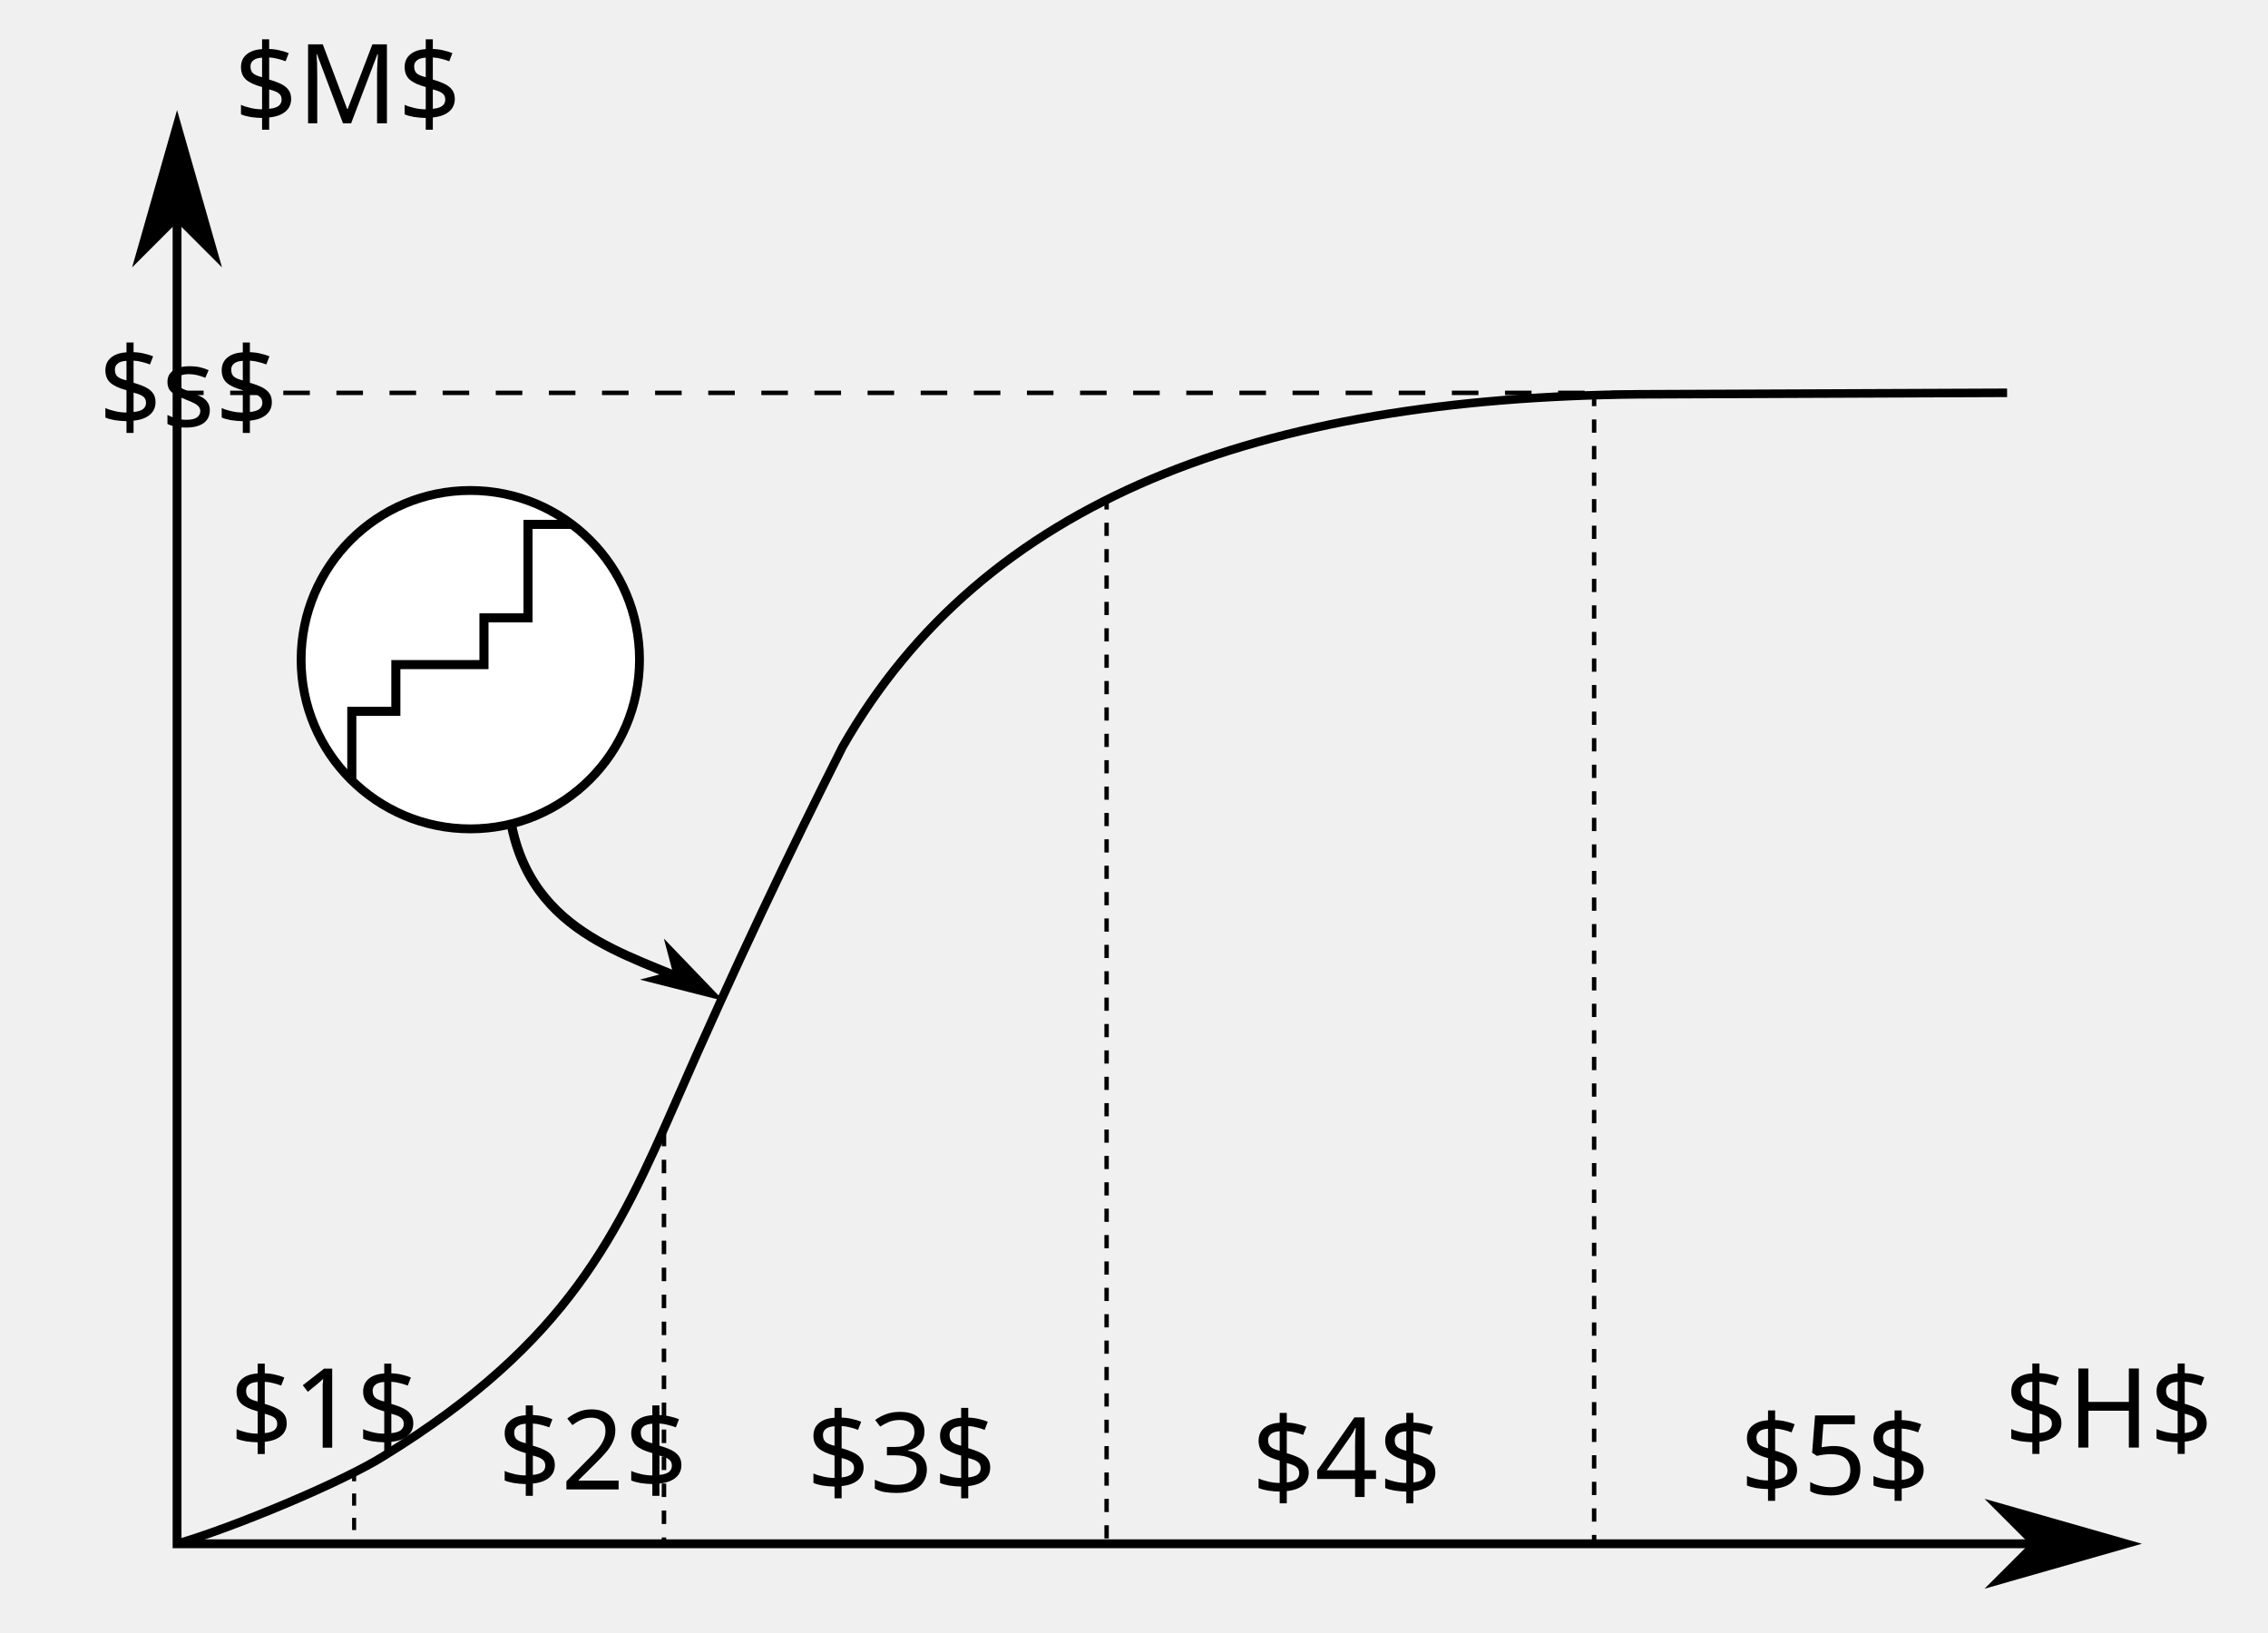
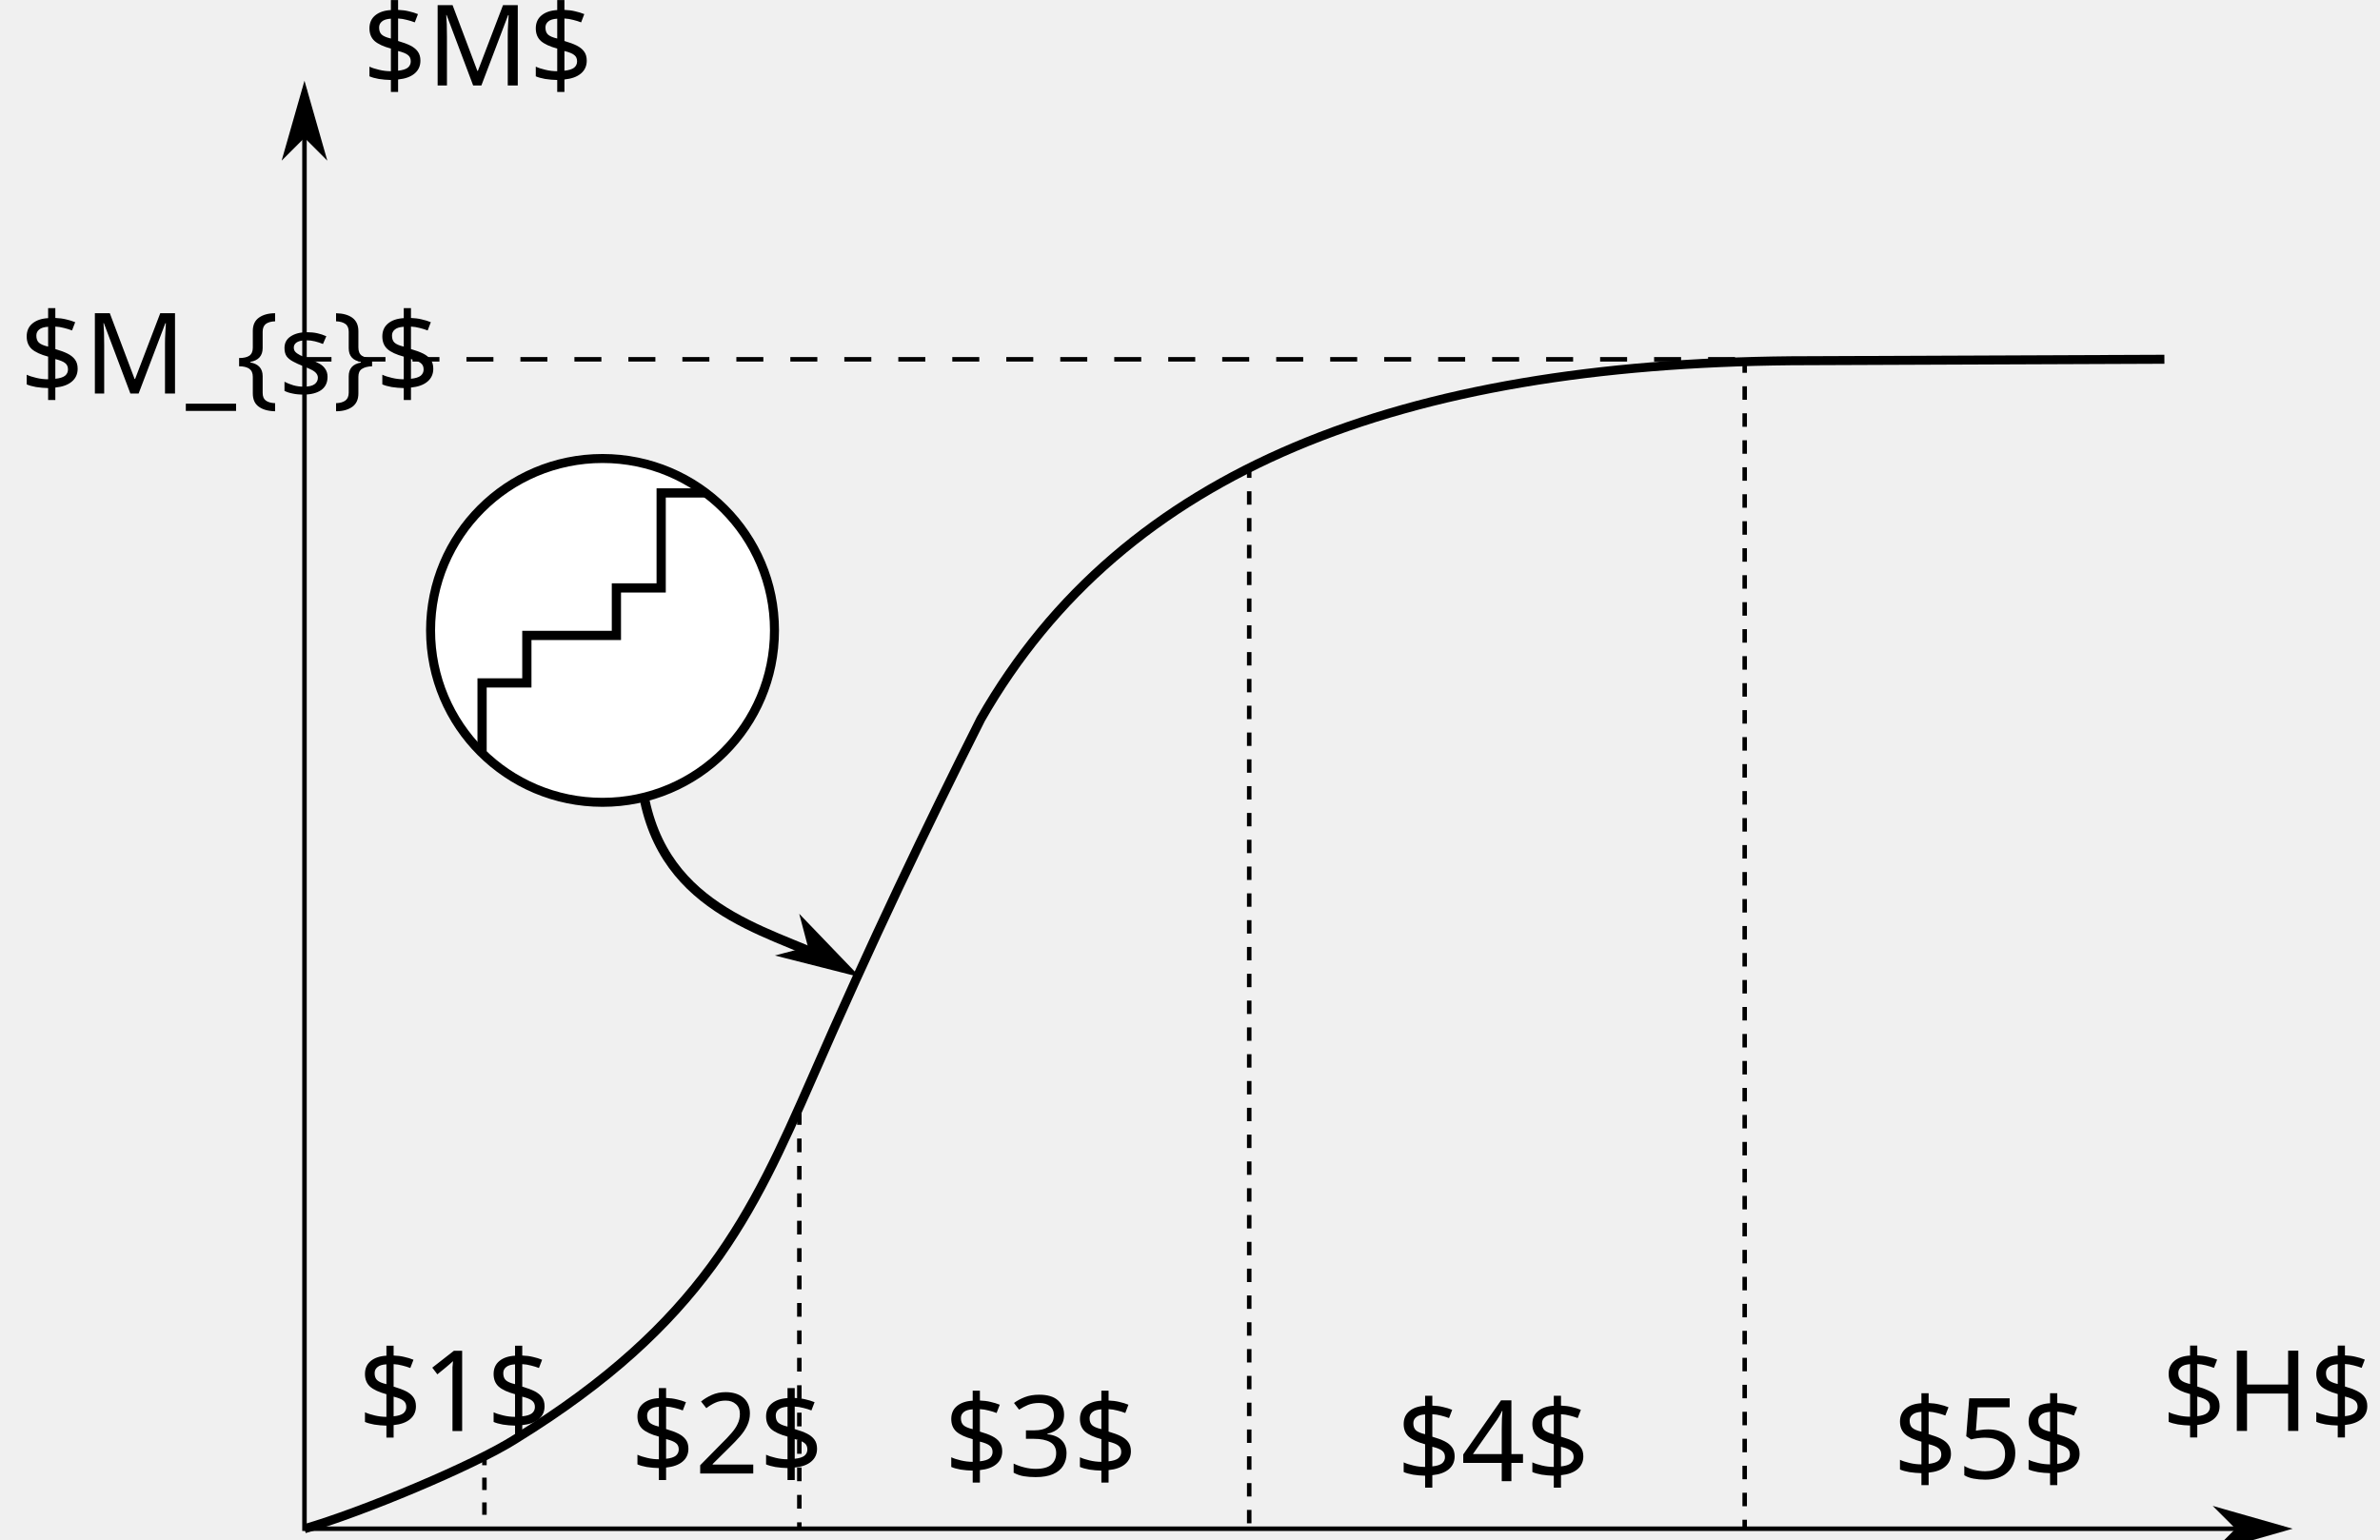
- <svg xmlns="http://www.w3.org/2000/svg" id="svg5669" version="1.1" xml:space="preserve" width="256.187" height="184.375" viewBox="0 0 256.187 184.375">
+ <svg xmlns="http://www.w3.org/2000/svg" id="svg5669" version="1.1" xml:space="preserve" width="264.519" height="171.196" viewBox="0 0 264.519 171.196">
  <defs id="defs5673">
-     <marker orient="auto" refY="0.0" refX="0.0" id="Arrow1Mend" style="overflow:visible;">
-       <path id="path4338" d="M 0.0,0.0 L 5.0,-5.0 L -12.5,0.0 L 5.0,5.0 L 0.0,0.0 z " style="fill-rule:evenodd;stroke:#000000;stroke-width:1pt;stroke-opacity:1;fill:#000000;fill-opacity:1" transform="scale(0.4) rotate(180) translate(10,0)" />
+     <marker orient="auto" refY="0" refX="0" id="Arrow1Mstart" style="overflow:visible">
+       <path id="path4212" d="M 0,0 5,-5 -12.5,0 5,5 0,0 Z" style="fill:#000000;fill-opacity:1;fill-rule:evenodd;stroke:#000000;stroke-width:1pt;stroke-opacity:1" transform="matrix(0.4,0,0,0.4,4,0)" />
    </marker>
-     <marker orient="auto" refY="0.0" refX="0.0" id="Arrow1Lstart" style="overflow:visible">
-       <path id="path4329" d="M 0.0,0.0 L 5.0,-5.0 L -12.5,0.0 L 5.0,5.0 L 0.0,0.0 z " style="fill-rule:evenodd;stroke:#000000;stroke-width:1pt;stroke-opacity:1;fill:#000000;fill-opacity:1" transform="scale(0.8) translate(12.5,0)" />
+     <marker orient="auto" refY="0" refX="0" id="marker4462" style="overflow:visible">
+       <path id="path4215" d="M 0,0 5,-5 -12.5,0 5,5 0,0 Z" style="fill:#000000;fill-opacity:1;fill-rule:evenodd;stroke:#000000;stroke-width:1pt;stroke-opacity:1" transform="matrix(-0.4,0,0,-0.4,-4,0)" />
    </marker>
-     <marker orient="auto" refY="0.0" refX="0.0" id="Arrow1Lend" style="overflow:visible;">
-       <path id="path4332" d="M 0.0,0.0 L 5.0,-5.0 L -12.5,0.0 L 5.0,5.0 L 0.0,0.0 z " style="fill-rule:evenodd;stroke:#000000;stroke-width:1pt;stroke-opacity:1;fill:#000000;fill-opacity:1" transform="scale(0.8) rotate(180) translate(12.5,0)" />
+     <marker orient="auto" refY="0" refX="0" id="Arrow1Mend" style="overflow:visible">
+       <path id="path4338" d="M 0,0 5,-5 -12.5,0 5,5 0,0 Z" style="fill:#000000;fill-opacity:1;fill-rule:evenodd;stroke:#000000;stroke-width:1pt;stroke-opacity:1" transform="matrix(-0.4,0,0,-0.4,-4,0)" />
+     </marker>
+     <marker orient="auto" refY="0" refX="0" id="Arrow1Lstart" style="overflow:visible">
+       <path id="path4329" d="M 0,0 5,-5 -12.5,0 5,5 0,0 Z" style="fill:#000000;fill-opacity:1;fill-rule:evenodd;stroke:#000000;stroke-width:1pt;stroke-opacity:1" transform="matrix(0.8,0,0,0.8,10,0)" />
+     </marker>
+     <marker orient="auto" refY="0" refX="0" id="Arrow1Lend" style="overflow:visible">
+       <path id="path4332" d="M 0,0 5,-5 -12.5,0 5,5 0,0 Z" style="fill:#000000;fill-opacity:1;fill-rule:evenodd;stroke:#000000;stroke-width:1pt;stroke-opacity:1" transform="matrix(-0.8,0,0,-0.8,-10,0)" />
    </marker>
    <clipPath clipPathUnits="userSpaceOnUse" id="clipPath5735">
      <path d="" id="path5737" />
    </clipPath>
  </defs>
-   <g id="g5677" transform="matrix(1.25,0,0,-1.25,3.061228,185.625)">
-     <path style="fill:none;fill-rule:evenodd;stroke:#000000;stroke-width:0.8px;stroke-linecap:butt;stroke-linejoin:miter;stroke-opacity:1;marker-end:url(#Arrow1Lend);marker-start:url(#Arrow1Lstart)" d="m 13.551,137 0,-128 176,0" id="path6392" />
-     <path style="fill:none;fill-rule:evenodd;stroke:#000000;stroke-width:0.775px;stroke-linecap:butt;stroke-linejoin:miter;stroke-opacity:1" d="m 13.551,8.997 c 5.038,1.455 15.034,5.6 18.792,8.001 16.582,10.227 21.047,20.001 26.309,32.002 5.194,11.916 10.344,22.701 15.034,32.002 12.779,22.401 37.697,31.547 72.045,31.869 l 33.192,0.133" id="path6464" />
+   <g id="g5677" transform="matrix(1.25,0,0,-1.25,16.90183,181.1928)">
+     <path style="fill:none;fill-rule:evenodd;stroke:#000000;stroke-width:0.4;stroke-linecap:butt;stroke-linejoin:miter;stroke-opacity:1;marker-start:url(#Arrow1Lstart);marker-end:url(#Arrow1Lend)" d="m 13.551,137 0,-128 176,0" id="path6392" />
+     <path style="fill:none;fill-rule:evenodd;stroke:#000000;stroke-width:0.8;stroke-linecap:butt;stroke-linejoin:miter;stroke-opacity:1" d="m 13.551,8.997 c 5.038,1.455 15.034,5.6 18.792,8.001 16.582,10.227 21.047,20.001 26.309,32.002 5.194,11.916 10.344,22.701 15.034,32.002 12.779,22.401 37.697,31.547 72.045,31.869 l 33.192,0.133" id="path6464" />
    <circle style="opacity:1;fill:#ffffff;fill-opacity:1;stroke:#000000;stroke-width:0.8;stroke-linejoin:miter;stroke-miterlimit:4;stroke-dasharray:none;stroke-dashoffset:0;stroke-opacity:1" id="path6466" cx="40.051" cy="-88.89" transform="scale(1,-1)" r="15.289" />
-     <path style="fill:none;fill-rule:evenodd;stroke:#000000;stroke-width:0.367;stroke-linecap:butt;stroke-linejoin:miter;stroke-miterlimit:4;stroke-dasharray:1.102, 1.102;stroke-dashoffset:0;stroke-opacity:1" d="M 29.551,15.748 29.551,9" id="path6468" />
-     <path style="fill:none;fill-rule:evenodd;stroke:#000000;stroke-width:0.406;stroke-linecap:butt;stroke-linejoin:miter;stroke-miterlimit:4;stroke-dasharray:1.219, 1.219;stroke-dashoffset:0;stroke-opacity:1" d="M 57.551,46.139 57.551,9" id="path6470" />
-     <path style="fill:none;fill-rule:evenodd;stroke:#000000;stroke-width:0.397;stroke-linecap:butt;stroke-linejoin:miter;stroke-miterlimit:4;stroke-dasharray:1.192, 1.192;stroke-dashoffset:0;stroke-opacity:1" d="M 97.551,103.649 97.551,9" id="path6472" />
+     <path style="fill:none;fill-rule:evenodd;stroke:#000000;stroke-width:0.4;stroke-linecap:butt;stroke-linejoin:miter;stroke-miterlimit:4;stroke-dasharray:1.102, 1.102;stroke-dashoffset:0;stroke-opacity:1" d="M 29.551,15.748 29.551,9" id="path6468" />
+     <path style="fill:none;fill-rule:evenodd;stroke:#000000;stroke-width:0.4;stroke-linecap:butt;stroke-linejoin:miter;stroke-miterlimit:4;stroke-dasharray:1.219, 1.219;stroke-dashoffset:0;stroke-opacity:1" d="M 57.551,46.139 57.551,9" id="path6470" />
+     <path style="fill:none;fill-rule:evenodd;stroke:#000000;stroke-width:0.4;stroke-linecap:butt;stroke-linejoin:miter;stroke-miterlimit:4;stroke-dasharray:1.192, 1.192;stroke-dashoffset:0;stroke-opacity:1" d="M 97.551,103.649 97.551,9" id="path6472" />
    <path style="fill:none;fill-rule:evenodd;stroke:#000000;stroke-width:0.4;stroke-linecap:butt;stroke-linejoin:miter;stroke-miterlimit:4;stroke-dasharray:1.2, 1.2;stroke-dashoffset:0;stroke-opacity:1" d="m 141.606,113 0,-104" id="path6474" />
    <path style="fill:none;fill-rule:evenodd;stroke:#000000;stroke-width:0.846px;stroke-linecap:butt;stroke-linejoin:miter;stroke-opacity:1;marker-end:url(#Arrow1Mend)" d="M 43.814,73.729 C 46.056,63.167 56.289,61.933 61.517,58.891" id="path6476" />
    <path style="fill:none;fill-rule:evenodd;stroke:#000000;stroke-width:0.82px;stroke-linecap:butt;stroke-linejoin:miter;stroke-opacity:1" d="m 29.342,78.126 0,6.094 3.981,0 0,4.224 7.962,0 0,4.224 3.981,0 0,8.448 3.981,0" id="path7716" />
-     <path style="fill:none;fill-rule:evenodd;stroke:#000000;stroke-width:0.4;stroke-linecap:butt;stroke-linejoin:miter;stroke-opacity:1;stroke-miterlimit:4;stroke-dasharray:2.4,2.4;stroke-dashoffset:0" d="m 13.551,113 140,0" id="path7718" />
-     <text xml:space="preserve" style="font-style:normal;font-weight:normal;font-size:10px;line-height:125%;font-family:sans-serif;letter-spacing:0px;word-spacing:0px;fill:#000000;fill-opacity:1;stroke:none;stroke-width:1px;stroke-linecap:butt;stroke-linejoin:miter;stroke-opacity:1" x="6.448" y="-109.958" id="text7720" transform="scale(1,-1)">
-       <tspan id="tspan7722" x="6.448" y="-109.958">$s$</tspan>
+     <path style="fill:none;fill-rule:evenodd;stroke:#000000;stroke-width:0.4;stroke-linecap:butt;stroke-linejoin:miter;stroke-miterlimit:4;stroke-dasharray:2.4, 2.4;stroke-dashoffset:0;stroke-opacity:1" d="m 13.551,113 140,0" id="path7718" />
+     <text xml:space="preserve" style="font-style:normal;font-weight:normal;font-size:10px;line-height:125%;font-family:sans-serif;letter-spacing:0px;word-spacing:0px;fill:#000000;fill-opacity:1;stroke:none;stroke-width:1px;stroke-linecap:butt;stroke-linejoin:miter;stroke-opacity:1" x="-11.775" y="-109.958" id="text7720" transform="scale(1,-1)">
+       <tspan id="tspan7722" x="-11.775" y="-109.958">$M_{s}$</tspan>
    </text>
    <text xml:space="preserve" style="font-style:normal;font-weight:normal;font-size:10px;line-height:125%;font-family:sans-serif;letter-spacing:0px;word-spacing:0px;fill:#000000;fill-opacity:1;stroke:none;stroke-width:1px;stroke-linecap:butt;stroke-linejoin:miter;stroke-opacity:1" x="18.705" y="-137.357" id="text7724" transform="scale(1,-1)">
      <tspan id="tspan7726" x="18.705" y="-137.357">$M$</tspan>
    </text>
    <text xml:space="preserve" style="font-style:normal;font-weight:normal;font-size:10px;line-height:125%;font-family:sans-serif;letter-spacing:0px;word-spacing:0px;fill:#000000;fill-opacity:1;stroke:none;stroke-width:1px;stroke-linecap:butt;stroke-linejoin:miter;stroke-opacity:1" x="178.675" y="-17.698" id="text7724-4" transform="scale(1,-1)">
      <tspan id="tspan7726-7" x="178.675" y="-17.698">$H$</tspan>
    </text>
    <text xml:space="preserve" style="font-style:normal;font-weight:normal;font-size:10px;line-height:125%;font-family:sans-serif;letter-spacing:0px;word-spacing:0px;fill:#000000;fill-opacity:1;stroke:none;stroke-width:1px;stroke-linecap:butt;stroke-linejoin:miter;stroke-opacity:1" x="154.788" y="-13.458" id="text7746" transform="scale(1,-1)">
      <tspan id="tspan7748" x="154.788" y="-13.458">$5$</tspan>
    </text>
    <text xml:space="preserve" style="font-style:normal;font-weight:normal;font-size:10px;line-height:125%;font-family:sans-serif;letter-spacing:0px;word-spacing:0px;fill:#000000;fill-opacity:1;stroke:none;stroke-width:1px;stroke-linecap:butt;stroke-linejoin:miter;stroke-opacity:1" x="110.659" y="-13.23" id="text7746-8" transform="scale(1,-1)">
      <tspan id="tspan7748-4" x="110.659" y="-13.23">$4$</tspan>
    </text>
    <text xml:space="preserve" style="font-style:normal;font-weight:normal;font-size:10px;line-height:125%;font-family:sans-serif;letter-spacing:0px;word-spacing:0px;fill:#000000;fill-opacity:1;stroke:none;stroke-width:1px;stroke-linecap:butt;stroke-linejoin:miter;stroke-opacity:1" x="70.432" y="-13.685" id="text7746-5" transform="scale(1,-1)">
      <tspan id="tspan7748-0" x="70.432" y="-13.685">$3$</tspan>
    </text>
    <text xml:space="preserve" style="font-style:normal;font-weight:normal;font-size:10px;line-height:125%;font-family:sans-serif;letter-spacing:0px;word-spacing:0px;fill:#000000;fill-opacity:1;stroke:none;stroke-width:1px;stroke-linecap:butt;stroke-linejoin:miter;stroke-opacity:1" x="42.531" y="-13.913" id="text7746-3" transform="scale(1,-1)">
      <tspan id="tspan7748-6" x="42.531" y="-13.913">$2$</tspan>
    </text>
    <text xml:space="preserve" style="font-style:normal;font-weight:normal;font-size:10px;line-height:125%;font-family:sans-serif;letter-spacing:0px;word-spacing:0px;fill:#000000;fill-opacity:1;stroke:none;stroke-width:1px;stroke-linecap:butt;stroke-linejoin:miter;stroke-opacity:1" x="18.303" y="-17.685" id="text7746-1" transform="scale(1,-1)">
      <tspan id="tspan7748-06" x="18.303" y="-17.685">$1$</tspan>
    </text>
  </g>
</svg>
